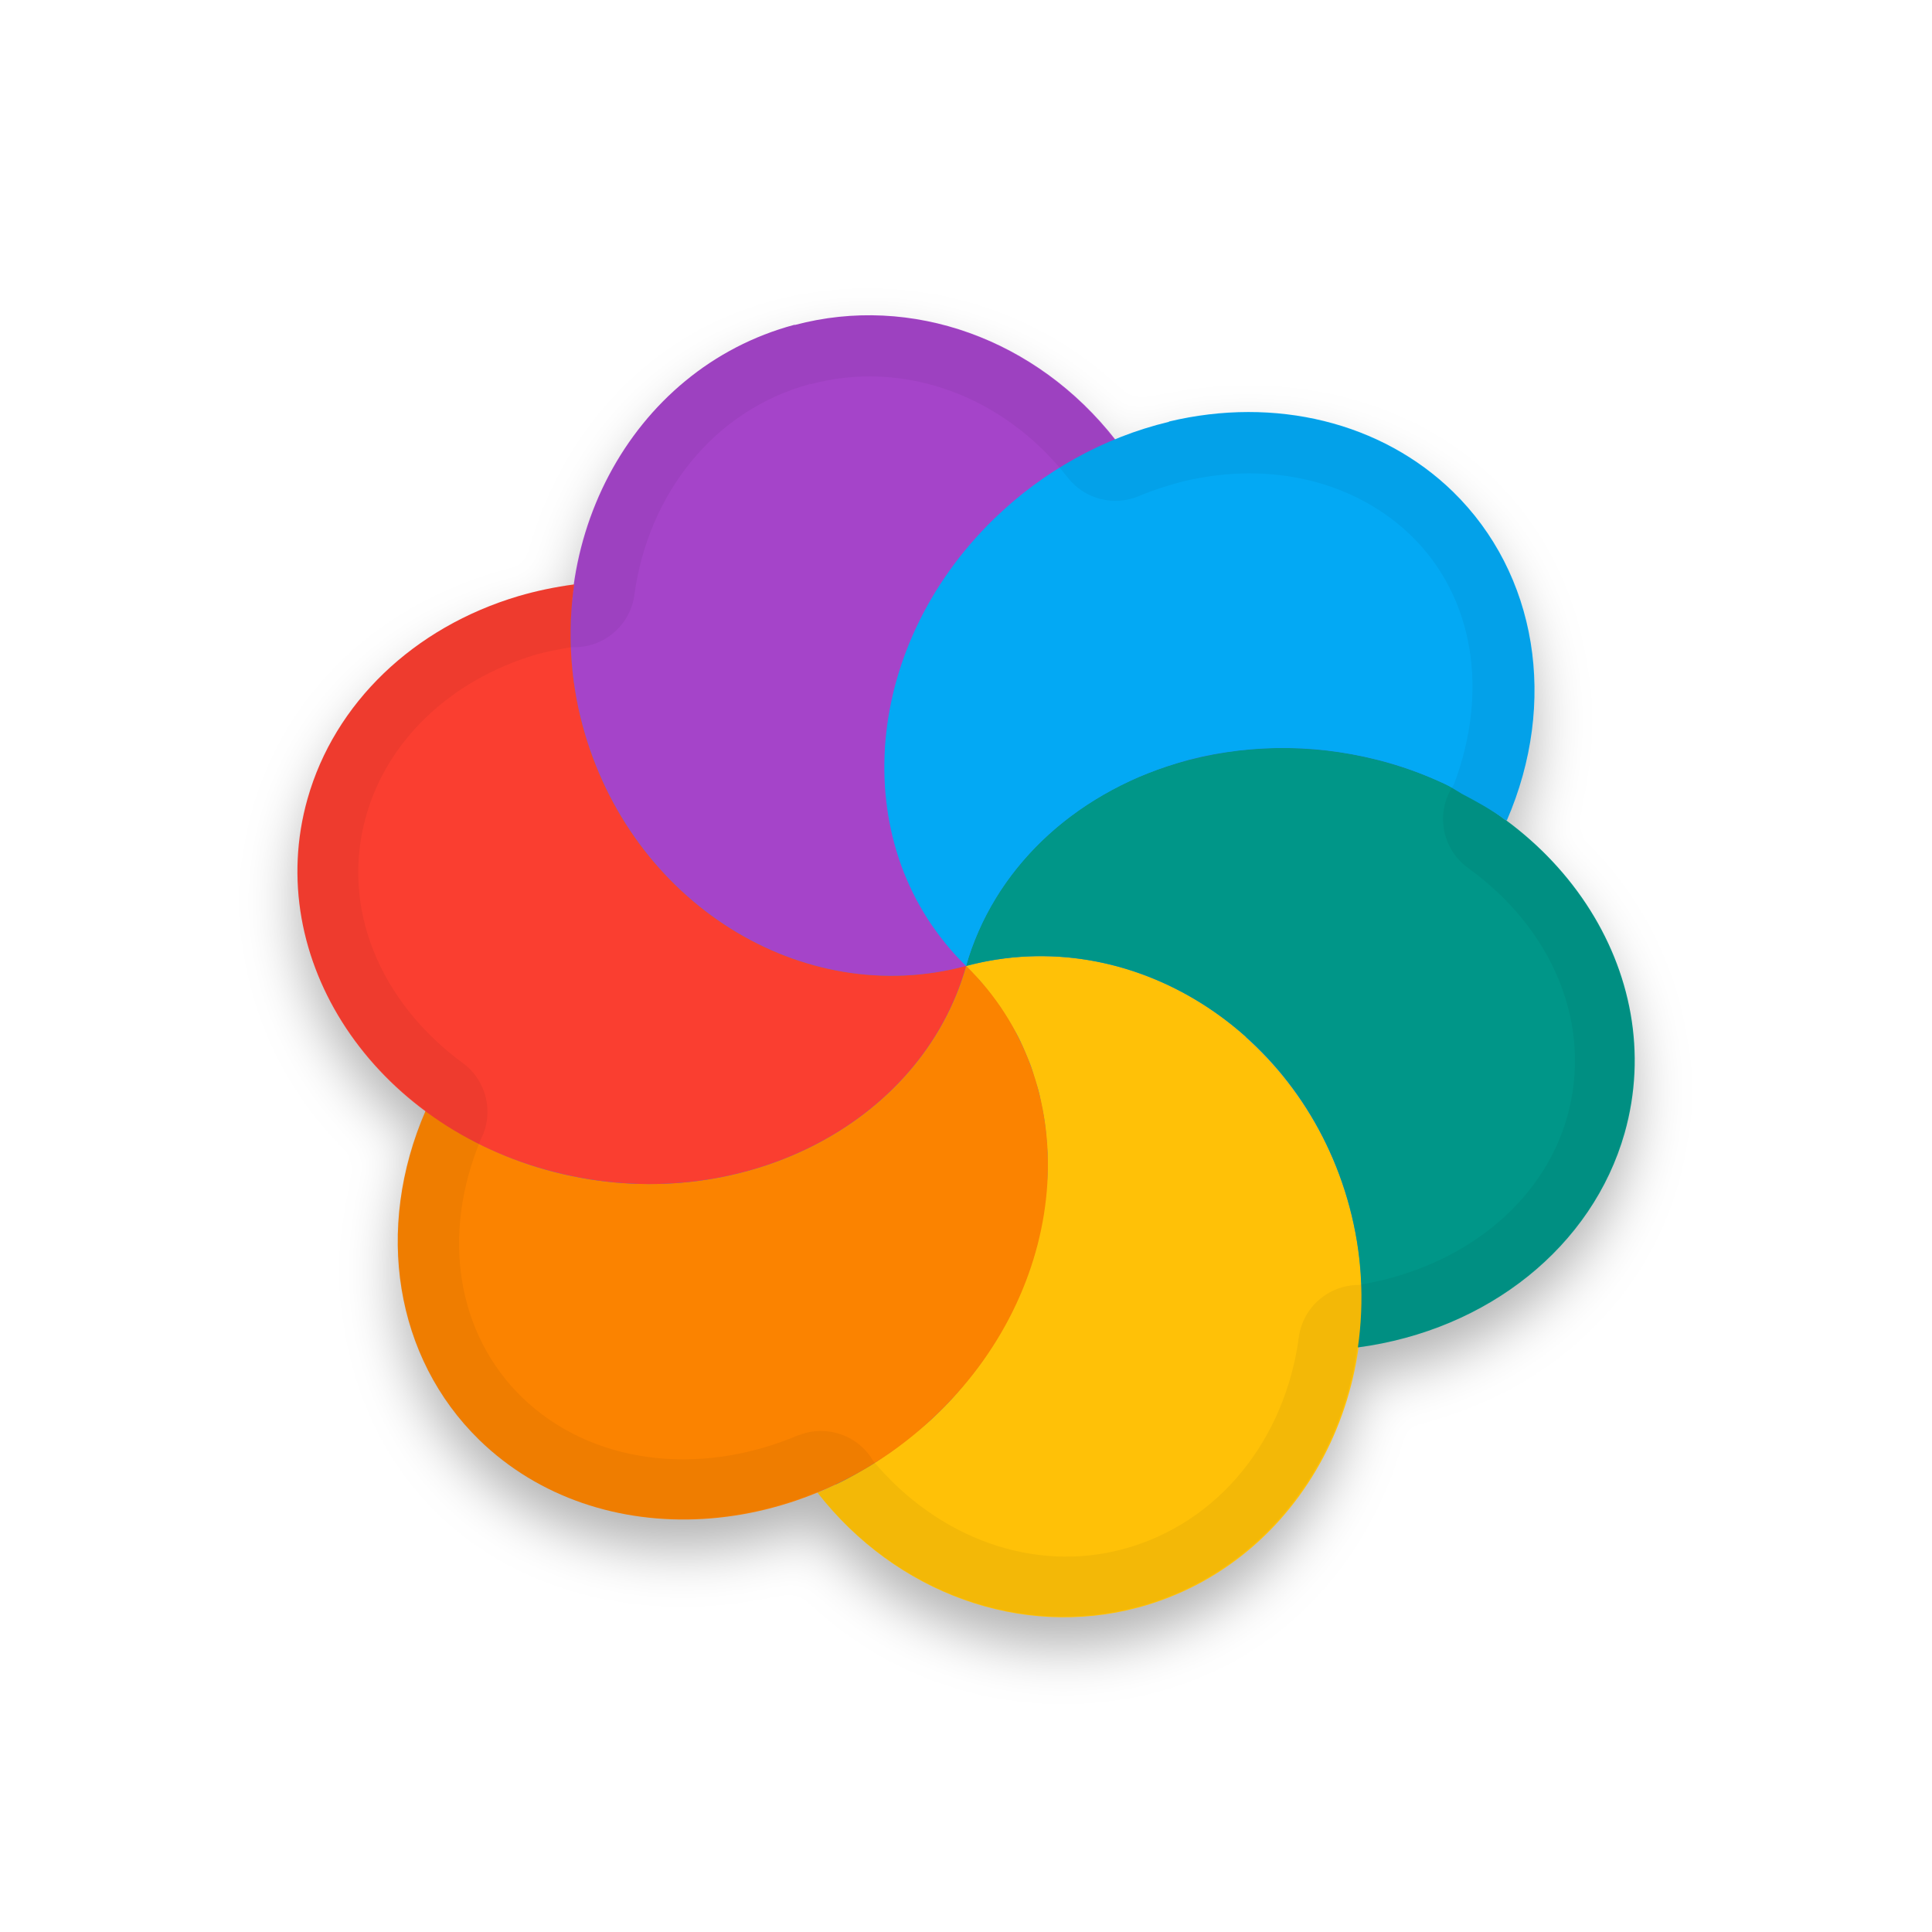
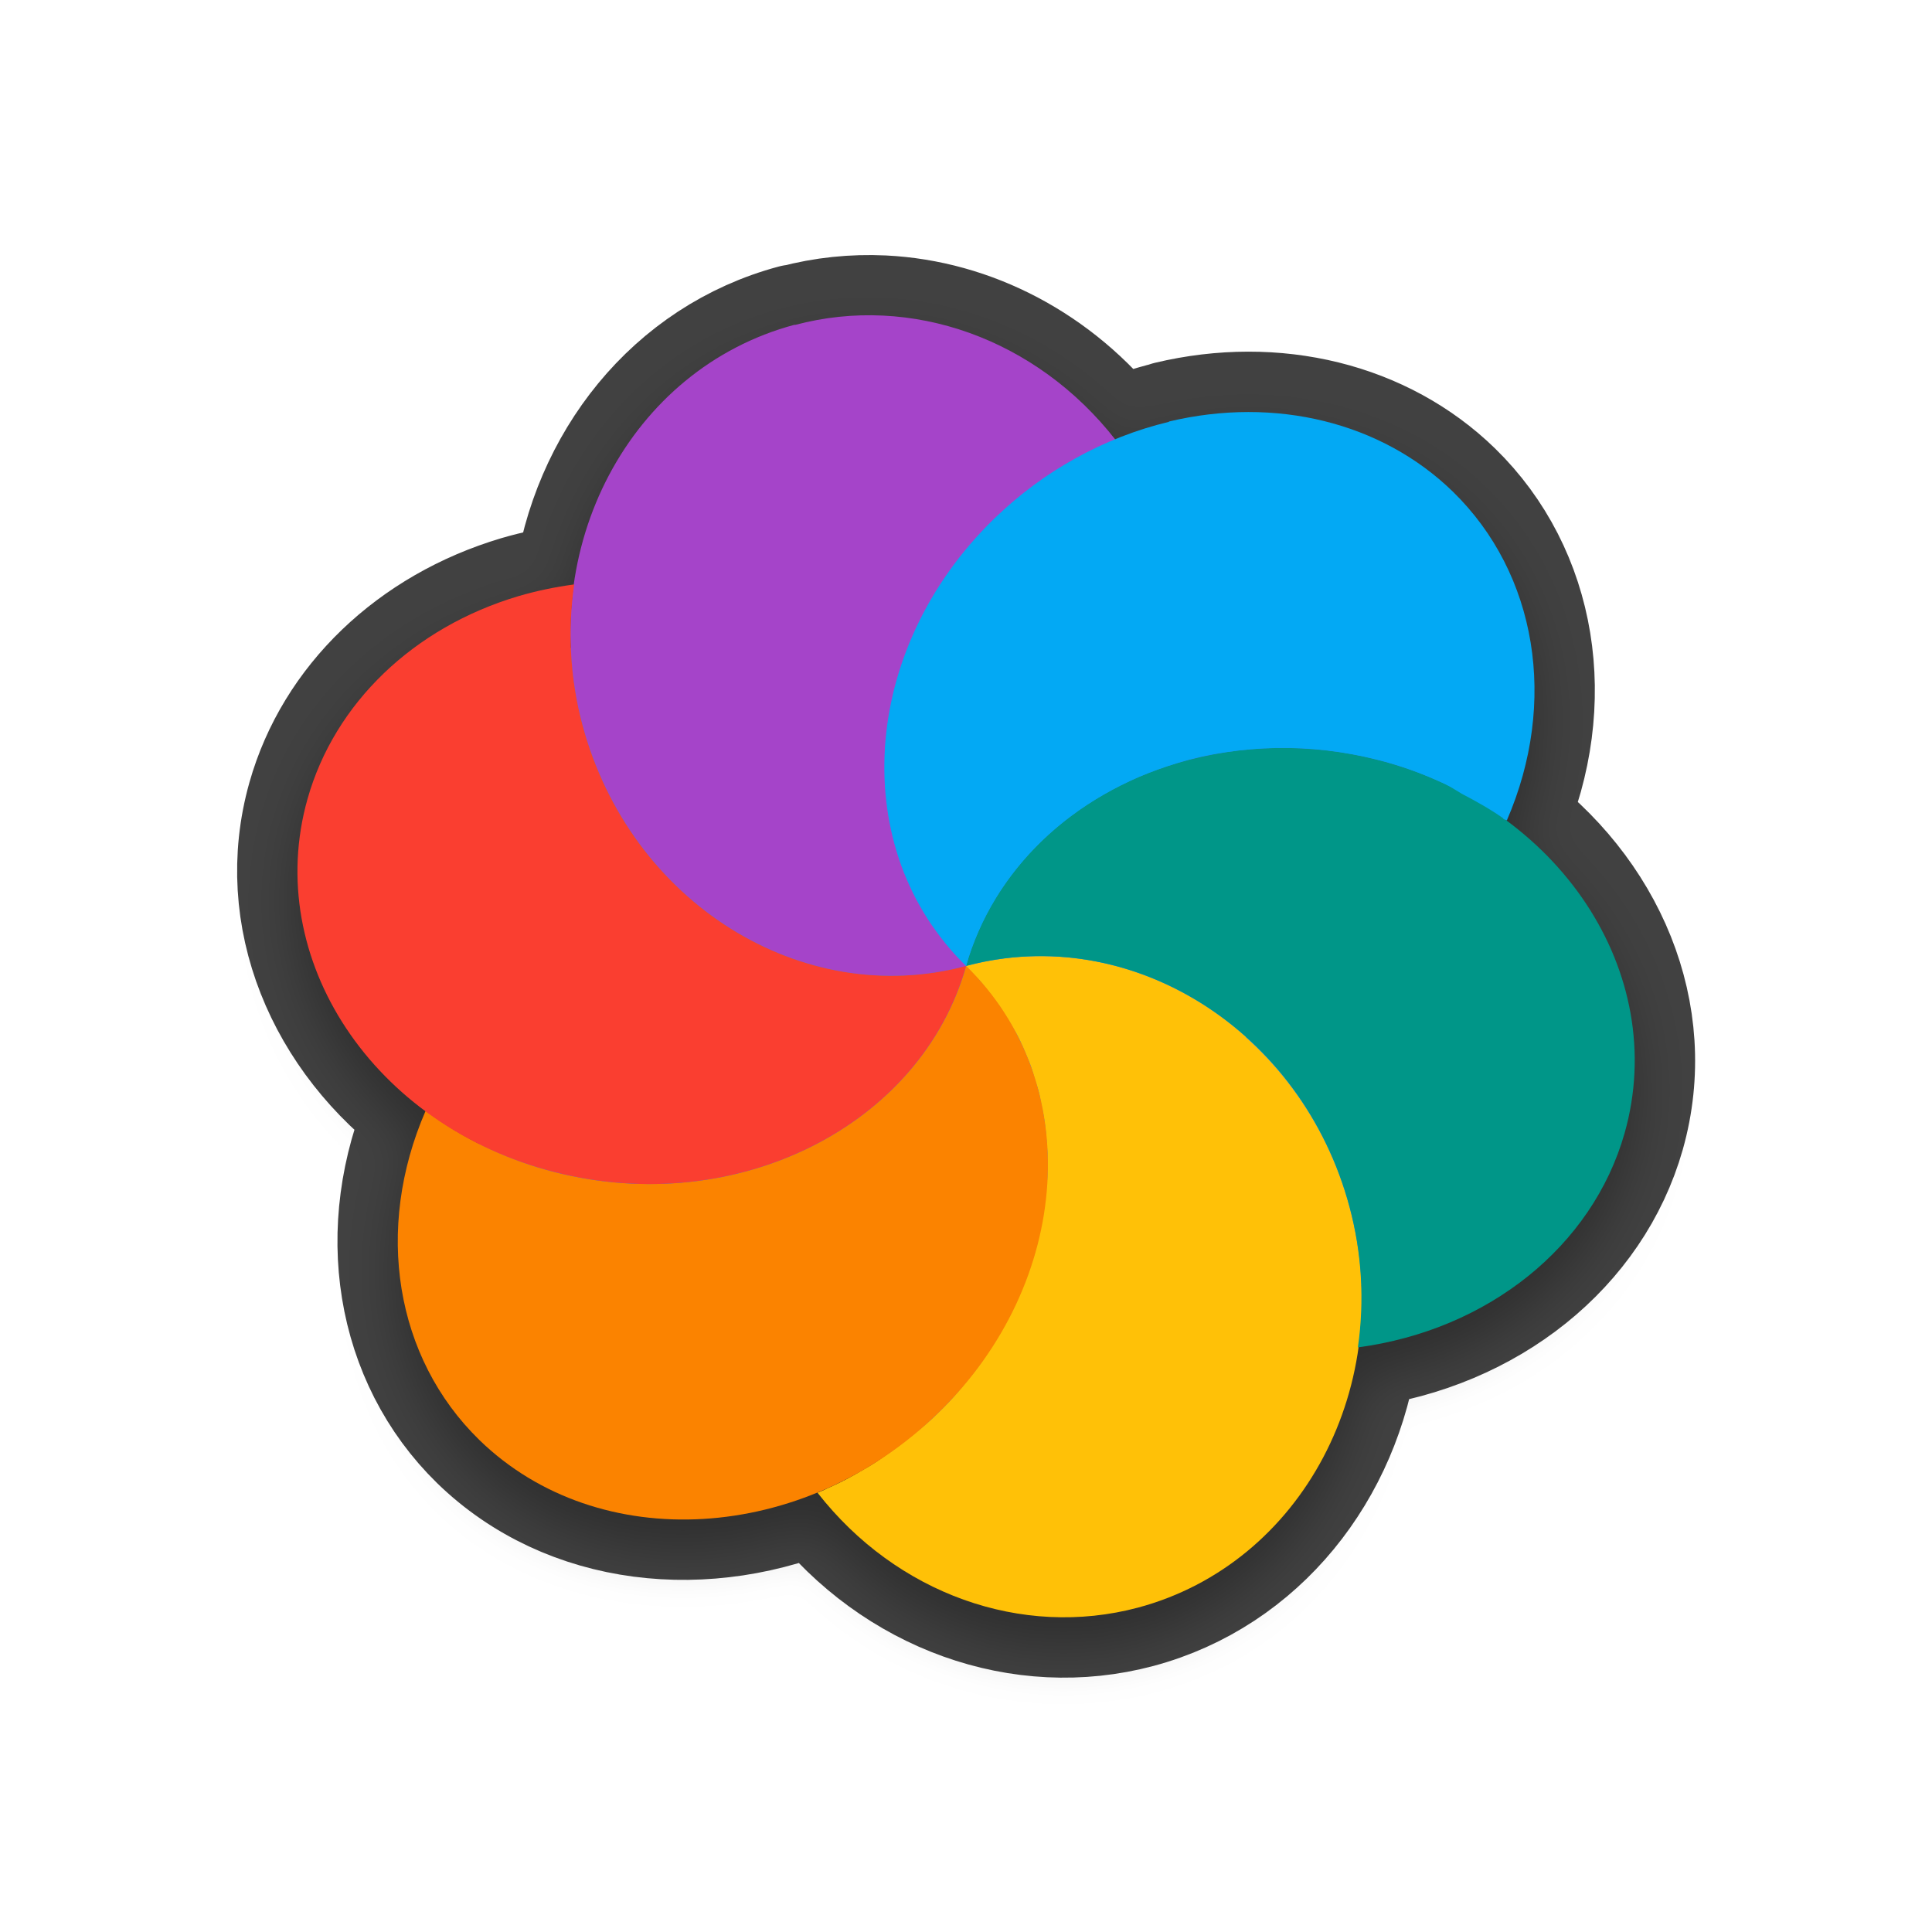
<svg xmlns="http://www.w3.org/2000/svg" id="svg5327" width="32" height="32" version="1.1">
  <defs id="defs5329">
    <filter id="filter2447" style="color-interpolation-filters:sRGB" width="1.095" height="1.097" x="-.05" y="-.05">
      <feGaussianBlur id="feGaussianBlur2449" stdDeviation=".437" />
    </filter>
  </defs>
-   <g id="layer1" transform="translate(0,-1020.362)">
-     <path id="path874" style="opacity:0.3;fill:#000000;stroke-width:0.55;filter:url(#filter2447)" d="m 13.155,1026.241 c -2.004,0.537 -3.375,2.289 -3.65,4.345 -0.003,-0.024 0.002,-0.034 -1.199e-4,-0.043 -0.314,0.042 -0.623,0.104 -0.923,0.192 -1.738,0.518 -3.046,1.775 -3.494,3.358 -0.551,1.948 0.304,3.951 1.986,5.184 -0.023,-0.01 -0.015,-0.021 -0.03,-0.018 -0.853,1.96 -0.505,4.092 0.889,5.454 1.456,1.417 3.69,1.671 5.656,0.84 -0.025,-0.01 -0.039,0.01 -0.06,0.023 1.307,1.674 3.381,2.418 5.309,1.904 2.008,-0.538 3.38,-2.298 3.651,-4.359 -0.01,0.023 7.21e-4,0.038 -0.01,0.058 2.159,-0.288 3.885,-1.674 4.417,-3.55 0.556,-1.966 -0.316,-3.993 -2.03,-5.223 -6.35e-4,7e-4 0.022,0.01 0.02,0.016 0.011,0.025 0.044,0.025 0.065,0.038 a 4.978,5.634 51.279 0 0 -0.893,-5.445 4.978,5.634 51.279 0 0 -4.704,-1.162 4.978,5.634 51.279 0 0 -0.899,0.298 c -1.308,-1.676 -3.38,-2.418 -5.307,-1.904 z" />
-     <ellipse id="ellipse3" style="fill:#278df2;stroke-width:0.55" cx="-252.774" cy="1005.19" rx="9.071" ry="8.795" transform="rotate(-15)" />
-     <path id="ellipse10" style="fill:#ffc107;stroke-width:0.55" d="m 16.002,1036.361 c 0.098,0.097 0.195,0.195 0.279,0.305 0.058,0.074 0.116,0.146 0.171,0.221 0.045,0.058 0.09,0.116 0.131,0.178 0.042,0.075 0.097,0.148 0.141,0.225 0.039,0.069 0.079,0.137 0.119,0.205 0.041,0.073 0.075,0.153 0.11,0.231 0.033,0.08 0.068,0.157 0.099,0.237 0.032,0.074 0.053,0.153 0.076,0.232 0.021,0.076 0.051,0.152 0.072,0.23 0.024,0.091 0.04,0.187 0.058,0.281 0.019,0.072 0.03,0.15 0.043,0.226 0.011,0.085 0.022,0.166 0.027,0.25 0.01,0.093 0.017,0.185 0.022,0.279 -2.48e-4,0.078 -7e-5,0.158 3.37e-4,0.237 -0.001,0.087 2.26e-4,0.172 -0.01,0.259 -0.01,0.108 -0.018,0.214 -0.033,0.32 -0.011,0.066 -0.014,0.131 -0.026,0.196 -0.019,0.106 -0.039,0.211 -0.063,0.317 -0.018,0.07 -0.028,0.143 -0.047,0.213 -0.026,0.097 -0.052,0.193 -0.087,0.287 -0.022,0.082 -0.054,0.163 -0.082,0.244 -0.032,0.078 -0.064,0.16 -0.099,0.241 -0.035,0.085 -0.074,0.172 -0.114,0.256 -0.041,0.091 -0.089,0.178 -0.137,0.265 -0.04,0.07 -0.081,0.139 -0.12,0.209 -0.058,0.101 -0.124,0.195 -0.189,0.291 -0.033,0.056 -0.073,0.108 -0.11,0.163 -0.062,0.085 -0.127,0.169 -0.194,0.25 -0.059,0.073 -0.119,0.146 -0.181,0.218 -0.1,0.118 -0.208,0.229 -0.319,0.337 -0.118,0.119 -0.247,0.227 -0.377,0.331 -0.053,0.04 -0.104,0.084 -0.156,0.126 -0.1,0.078 -0.198,0.153 -0.302,0.224 -0.046,0.027 -0.088,0.061 -0.131,0.089 -0.11,0.077 -0.227,0.145 -0.344,0.211 -0.04,0.025 -0.08,0.046 -0.12,0.068 -0.136,0.078 -0.279,0.144 -0.421,0.208 -0.049,0.028 -0.099,0.043 -0.148,0.065 1.307,1.674 3.381,2.417 5.309,1.903 2.722,-0.73 4.291,-3.698 3.505,-6.63 -0.785,-2.932 -3.629,-4.718 -6.351,-3.989 z m 0,0 c -7.62e-4,0 0,0 0,0 z" />
-     <path id="path9" style="fill:#a544c9;stroke-width:0.55" d="m 13.157,1025.742 c -2.723,0.73 -4.294,3.697 -3.508,6.631 0.786,2.933 3.631,4.719 6.354,3.988 -0.098,-0.098 -0.195,-0.196 -0.28,-0.304 -0.06,-0.074 -0.12,-0.152 -0.177,-0.231 -0.04,-0.054 -0.08,-0.106 -0.119,-0.16 -0.058,-0.078 -0.104,-0.161 -0.152,-0.244 -0.037,-0.064 -0.074,-0.127 -0.111,-0.192 -0.042,-0.091 -0.085,-0.18 -0.127,-0.272 -0.022,-0.059 -0.049,-0.113 -0.072,-0.168 -0.043,-0.117 -0.085,-0.237 -0.12,-0.36 -0.009,-0.033 -0.018,-0.068 -0.027,-0.102 -0.034,-0.131 -0.06,-0.264 -0.086,-0.398 -0.009,-0.035 -0.018,-0.067 -0.017,-0.102 -0.02,-0.123 -0.033,-0.246 -0.043,-0.371 -0.015,-0.054 -0.009,-0.107 -0.013,-0.16 0.001,-0.111 4.11e-4,-0.223 -5.37e-4,-0.335 3e-6,-0.064 -5.28e-4,-0.129 9.7e-5,-0.194 0.01,-0.103 0.018,-0.207 0.033,-0.311 0.01,-0.077 0.017,-0.152 0.03,-0.227 0.015,-0.093 0.035,-0.185 0.056,-0.276 0.011,-0.079 0.031,-0.155 0.05,-0.233 0.032,-0.118 0.074,-0.236 0.11,-0.355 0.013,-0.048 0.036,-0.094 0.051,-0.14 0.046,-0.13 0.101,-0.257 0.158,-0.384 0.011,-0.042 0.035,-0.079 0.052,-0.117 0.059,-0.125 0.124,-0.249 0.193,-0.37 0.023,-0.037 0.044,-0.074 0.064,-0.11 0.075,-0.131 0.16,-0.258 0.248,-0.383 0.018,-0.029 0.031,-0.053 0.053,-0.074 0.083,-0.114 0.17,-0.225 0.261,-0.334 0.027,-0.048 0.069,-0.082 0.104,-0.122 0.111,-0.13 0.228,-0.255 0.35,-0.375 0.235,-0.221 0.482,-0.427 0.746,-0.612 0.038,-0.037 0.085,-0.065 0.128,-0.096 0.357,-0.24 0.737,-0.442 1.131,-0.602 -1.307,-1.673 -3.381,-2.417 -5.308,-1.903 z" />
-     <path id="path14" style="fill:#ffc107;stroke-width:0.55" d="m 16.001,1036.361 c -6.219,10.772 -3.109,5.386 0,0 z m 1.7e-4,4e-4 c 1.325,1.485 3.011,1.831 4.634,1.175 -1.257,-1.124 -2.968,-1.621 -4.634,-1.175 z" />
-     <path id="path11" style="fill:#009688;stroke-width:0.55" d="m 19.495,1033.004 c -1.739,0.518 -3.046,1.774 -3.494,3.358 2.722,-0.73 5.566,1.056 6.351,3.989 0.204,0.762 0.25,1.557 0.139,2.329 2.159,-0.288 3.885,-1.675 4.418,-3.55 0.749,-2.651 -1.086,-5.419 -4.099,-6.183 -1.099,-0.279 -2.255,-0.259 -3.316,0.057 z m 2.997,9.676 z m -6.491,-6.318 z" />
-     <path id="ellipse980" style="fill:#03a9f4;stroke-width:0.55" d="m 19.361,1027.349 a 4.978,5.634 51.279 0 0 -2.9,1.61 4.978,5.634 51.279 0 0 -0.459,7.402 c 0.053,-0.198 0.125,-0.39 0.207,-0.577 0.082,-0.188 0.178,-0.37 0.284,-0.544 0.319,-0.522 0.742,-0.984 1.25,-1.363 0.339,-0.254 0.717,-0.47 1.121,-0.647 0.204,-0.085 0.413,-0.163 0.63,-0.228 0.263,-0.086 0.535,-0.144 0.811,-0.182 0.55,-0.083 1.113,-0.095 1.672,-0.03 0.28,0.034 0.558,0.084 0.833,0.154 0.394,0.095 0.765,0.237 1.115,0.4 0.103,0.048 0.191,0.11 0.288,0.166 0.236,0.124 0.47,0.253 0.681,0.404 0.011,0.025 0.044,0.024 0.064,0.037 a 4.978,5.634 51.279 0 0 -0.893,-5.446 4.978,5.634 51.279 0 0 -4.704,-1.161 z" />
-     <path id="ellipse14" style="fill:#fb8300;stroke-width:0.55" d="m 16.002,1036.361 c -7.62e-4,0 0,0 0,0 z m 0,0 c -0.748,2.65 -3.796,4.179 -6.809,3.416 -0.783,-0.199 -1.513,-0.548 -2.143,-1.017 -0.853,1.961 -0.506,4.091 0.889,5.452 1.974,1.92 5.378,1.719 7.604,-0.449 2.226,-2.168 2.431,-5.481 0.459,-7.402 z" />
-     <path id="ellipse18" style="fill:#fa3e30;stroke-width:0.55" d="m 8.587,1030.236 c -1.738,0.517 -3.045,1.773 -3.493,3.357 -0.749,2.651 1.086,5.42 4.099,6.184 3.012,0.764 6.061,-0.765 6.809,-3.416 -2.723,0.73 -5.567,-1.055 -6.353,-3.988 -0.205,-0.763 -0.25,-1.559 -0.139,-2.331 -0.314,0.042 -0.623,0.106 -0.923,0.194 z m 7.415,6.126 c -7.62e-4,0 0,0 0,0 z" />
-     <path id="ellipse857" style="opacity:0.05;fill:#010101;fill-opacity:1;stroke-width:0.55" d="m 13.156,1025.742 c -2.004,0.537 -3.375,2.289 -3.65,4.345 -0.003,-0.025 0.002,-0.033 3.465e-4,-0.046 -0.314,0.042 -0.623,0.104 -0.923,0.193 -1.738,0.517 -3.046,1.775 -3.494,3.358 -0.551,1.948 0.304,3.951 1.986,5.184 -0.022,-0.01 -0.016,-0.021 -0.031,-0.019 -0.853,1.961 -0.505,4.092 0.889,5.454 1.456,1.417 3.69,1.671 5.656,0.84 -0.024,0 -0.04,0.01 -0.057,0.021 1.307,1.674 3.381,2.418 5.308,1.904 2.008,-0.538 3.38,-2.297 3.651,-4.359 -0.011,0.024 7.3e-4,0.038 -0.01,0.059 2.159,-0.288 3.885,-1.675 4.418,-3.549 0.556,-1.966 -0.316,-3.993 -2.03,-5.223 -7.46e-4,-3e-4 0.024,-0 0.019,0.015 0.011,0.025 0.043,0.024 0.065,0.038 a 4.978,5.634 51.279 0 0 -0.893,-5.445 4.978,5.634 51.279 0 0 -4.703,-1.162 4.978,5.634 51.279 0 0 -0.899,0.298 c -1.307,-1.672 -3.379,-2.414 -5.306,-1.901 z m 0.247,0.967 0.02,0.016 a 1,1 0 0 0 0.004,0 c 1.522,-0.408 3.181,0.168 4.261,1.55 a 1,1 0 0 0 1.175,0.304 c 0.244,-0.103 0.494,-0.183 0.745,-0.246 0,0 -3.98e-4,-10e-5 -3.98e-4,-10e-5 1.466,-0.349 2.858,0.018 3.771,0.906 1.03,1.007 1.289,2.564 0.703,4.117 a 1,1 0 0 0 0.227,1.377 c 0,0 -5.65e-4,0 -5.65e-4,0 1.42,1.02 2.079,2.606 1.648,4.134 -0.402,1.414 -1.721,2.497 -3.459,2.779 a 1,1 0 0 0 -0.983,0.854 c 0,0 1.86e-4,3e-4 1.86e-4,3e-4 -0.224,1.7 -1.325,3.094 -2.915,3.521 -1.472,0.394 -3.053,-0.172 -4.133,-1.456 a 1,1 0 0 0 -1.221,-0.437 l -0.033,0.01 c -1.648,0.697 -3.437,0.466 -4.57,-0.636 -1.064,-1.04 -1.347,-2.666 -0.679,-4.268 a 1,1 0 0 0 -0.286,-1.256 c 0,0 2.749e-4,8e-4 2.749e-4,8e-4 -1.396,-1.023 -2.042,-2.591 -1.613,-4.105 0.346,-1.226 1.371,-2.24 2.815,-2.671 0.189,-0.052 0.392,-0.089 0.596,-0.123 a 1,1 0 0 0 1.03,-0.85 l -5.44e-4,-6e-4 c 0.227,-1.692 1.325,-3.075 2.907,-3.505 z" />
-   </g>
+   <path id="path874" style="opacity:0.3;fill:#000000;stroke-width:0.55;filter:url(#filter2447)" d="m 13.155,5.879 c -2.004,0.537 -3.375,2.289 -3.65,4.345 -0.003,-0.024 0.002,-0.034 -1.199e-4,-0.043 -0.314,0.042 -0.623,0.104 -0.923,0.192 -1.738,0.518 -3.046,1.775 -3.494,3.358 -0.551,1.948 0.304,3.951 1.986,5.184 -0.023,-0.01 -0.015,-0.021 -0.03,-0.018 -0.853,1.96 -0.505,4.092 0.889,5.454 1.456,1.417 3.69,1.671 5.656,0.84 -0.025,-0.01 -0.039,0.01 -0.06,0.023 1.307,1.674 3.381,2.418 5.309,1.904 2.008,-0.538 3.38,-2.298 3.651,-4.359 -0.01,0.023 7.21e-4,0.038 -0.01,0.058 2.159,-0.288 3.885,-1.674 4.417,-3.55 0.556,-1.966 -0.316,-3.993 -2.03,-5.223 -6.35e-4,7e-4 0.022,0.01 0.02,0.016 0.011,0.025 0.044,0.025 0.065,0.038 A 4.978,5.634 51.279 0 0 24.057,8.655 4.978,5.634 51.279 0 0 19.354,7.493 4.978,5.634 51.279 0 0 18.455,7.791 c -1.308,-1.676 -3.38,-2.418 -5.307,-1.904 z" />
+   <ellipse id="ellipse3" style="fill:#278df2;stroke-width:0.55" cx="11.315" cy="19.596" rx="9.071" ry="8.795" transform="rotate(-15)" />
+   <path id="ellipse836" style="fill:none;stroke-width:2;stroke:#010101;stroke-opacity:1;stroke-miterlimit:4;stroke-dasharray:none;stroke-linejoin:round;stroke-linecap:round;opacity:0.75" d="M 14.625 5.23 C 14.139 5.207 13.648 5.256 13.166 5.385 L 13.156 5.381 C 11.15 5.918 9.777 7.673 9.504 9.732 C 9.506 9.715 9.507 9.697 9.51 9.68 C 9.195 9.722 8.886 9.785 8.586 9.873 C 6.848 10.391 5.541 11.647 5.094 13.23 C 4.544 15.176 5.395 17.181 7.074 18.414 C 7.067 18.408 7.058 18.404 7.051 18.398 C 6.198 20.359 6.545 22.488 7.939 23.85 C 9.418 25.288 11.7 25.536 13.688 24.658 C 13.638 24.686 13.589 24.701 13.539 24.723 C 14.846 26.396 16.92 27.141 18.848 26.627 C 20.85 26.09 22.22 24.338 22.496 22.283 C 22.495 22.294 22.494 22.305 22.492 22.316 C 24.651 22.028 26.378 20.643 26.91 18.768 C 27.465 16.801 26.593 14.775 24.879 13.545 C 24.883 13.548 24.888 13.55 24.893 13.553 C 24.904 13.578 24.937 13.577 24.957 13.59 A 4.978 5.634 51.279 0 0 24.064 8.143 A 4.978 5.634 51.279 0 0 19.361 6.982 L 19.361 6.986 A 4.978 5.634 51.279 0 0 18.469 7.281 C 17.489 6.031 16.08 5.301 14.625 5.23 z M 13.824 24.584 A 8.795 9.071 75 0 0 13.834 24.586 C 13.792 24.606 13.751 24.629 13.709 24.648 C 13.749 24.631 13.785 24.603 13.824 24.584 z" />
+   <path id="ellipse10" style="fill:#ffc107;stroke-width:0.55" d="m 16.002,15.999 c 0.098,0.097 0.195,0.195 0.279,0.305 0.058,0.074 0.116,0.146 0.171,0.221 0.045,0.058 0.09,0.116 0.131,0.178 0.042,0.075 0.097,0.148 0.141,0.225 0.039,0.069 0.079,0.137 0.119,0.205 0.041,0.073 0.075,0.153 0.11,0.231 0.033,0.08 0.068,0.157 0.099,0.237 0.032,0.074 0.053,0.153 0.076,0.232 0.021,0.076 0.051,0.152 0.072,0.23 0.024,0.091 0.04,0.187 0.058,0.281 0.019,0.072 0.03,0.15 0.043,0.226 0.011,0.085 0.022,0.166 0.027,0.25 0.01,0.093 0.017,0.185 0.022,0.279 -2.48e-4,0.078 -7e-5,0.158 3.37e-4,0.237 -0.001,0.087 2.26e-4,0.172 -0.01,0.259 -0.01,0.108 -0.018,0.214 -0.033,0.32 -0.011,0.066 -0.014,0.131 -0.026,0.196 -0.019,0.106 -0.039,0.211 -0.063,0.317 -0.018,0.07 -0.028,0.143 -0.047,0.213 -0.026,0.097 -0.052,0.193 -0.087,0.287 -0.022,0.082 -0.054,0.163 -0.082,0.244 -0.032,0.078 -0.064,0.16 -0.099,0.241 -0.035,0.085 -0.074,0.172 -0.114,0.256 -0.041,0.091 -0.089,0.178 -0.137,0.265 -0.04,0.07 -0.081,0.139 -0.12,0.209 -0.058,0.101 -0.124,0.195 -0.189,0.291 -0.033,0.056 -0.073,0.108 -0.11,0.163 -0.062,0.085 -0.127,0.169 -0.194,0.25 -0.059,0.073 -0.119,0.146 -0.181,0.218 -0.1,0.118 -0.208,0.229 -0.319,0.337 -0.118,0.119 -0.247,0.227 -0.377,0.331 -0.053,0.04 -0.104,0.084 -0.156,0.126 -0.1,0.078 -0.198,0.153 -0.302,0.224 -0.046,0.027 -0.088,0.061 -0.131,0.089 -0.11,0.077 -0.227,0.145 -0.344,0.211 -0.04,0.025 -0.08,0.046 -0.12,0.068 -0.136,0.078 -0.279,0.144 -0.421,0.208 -0.049,0.028 -0.099,0.043 -0.148,0.065 1.307,1.674 3.381,2.417 5.309,1.903 2.722,-0.73 4.291,-3.698 3.505,-6.63 -0.785,-2.932 -3.629,-4.718 -6.351,-3.989 z m 0,0 c -7.62e-4,0 0,0 0,0 z" />
+   <path id="path9" style="fill:#a544c9;stroke-width:0.55" d="m 13.157,5.38 c -2.723,0.73 -4.294,3.697 -3.508,6.631 0.786,2.933 3.631,4.719 6.354,3.988 -0.098,-0.098 -0.195,-0.196 -0.28,-0.304 -0.06,-0.074 -0.12,-0.152 -0.177,-0.231 -0.04,-0.054 -0.08,-0.106 -0.119,-0.16 -0.058,-0.078 -0.104,-0.161 -0.152,-0.244 -0.037,-0.064 -0.074,-0.127 -0.111,-0.192 -0.042,-0.091 -0.085,-0.18 -0.127,-0.272 -0.022,-0.059 -0.049,-0.113 -0.072,-0.168 -0.043,-0.117 -0.085,-0.237 -0.12,-0.36 -0.009,-0.033 -0.018,-0.068 -0.027,-0.102 -0.034,-0.131 -0.06,-0.264 -0.086,-0.398 -0.009,-0.035 -0.018,-0.067 -0.017,-0.102 -0.02,-0.123 -0.033,-0.246 -0.043,-0.371 -0.015,-0.054 -0.009,-0.107 -0.013,-0.16 0.001,-0.111 4.11e-4,-0.223 -5.37e-4,-0.335 3e-6,-0.064 -5.28e-4,-0.129 9.7e-5,-0.194 0.01,-0.103 0.018,-0.207 0.033,-0.311 0.01,-0.077 0.017,-0.152 0.03,-0.227 0.015,-0.093 0.035,-0.185 0.056,-0.276 0.011,-0.079 0.031,-0.155 0.05,-0.233 0.032,-0.118 0.074,-0.236 0.11,-0.355 0.013,-0.048 0.036,-0.094 0.051,-0.14 0.046,-0.13 0.101,-0.257 0.158,-0.384 0.011,-0.042 0.035,-0.079 0.052,-0.117 0.059,-0.125 0.124,-0.249 0.193,-0.37 0.023,-0.037 0.044,-0.074 0.064,-0.11 0.075,-0.131 0.16,-0.258 0.248,-0.383 0.018,-0.029 0.031,-0.053 0.053,-0.074 0.083,-0.114 0.17,-0.225 0.261,-0.334 0.027,-0.048 0.069,-0.082 0.104,-0.122 0.111,-0.13 0.228,-0.255 0.35,-0.375 0.235,-0.221 0.482,-0.427 0.746,-0.612 0.038,-0.037 0.085,-0.065 0.128,-0.096 0.357,-0.24 0.737,-0.442 1.131,-0.602 -1.307,-1.673 -3.381,-2.417 -5.308,-1.903 z" />
+   <path id="path14" style="fill:#ffc107;stroke-width:0.55" d="m 16.001,15.999 c -6.219,10.772 -3.109,5.386 0,0 z m 1.7e-4,4e-4 c 1.325,1.485 3.011,1.831 4.634,1.175 -1.257,-1.124 -2.968,-1.621 -4.634,-1.175 z" />
+   <path id="path11" style="fill:#009688;stroke-width:0.55" d="m 19.495,12.641 c -1.739,0.518 -3.046,1.774 -3.494,3.358 2.722,-0.73 5.566,1.056 6.351,3.989 0.204,0.762 0.25,1.557 0.139,2.329 2.159,-0.288 3.885,-1.675 4.418,-3.55 0.749,-2.651 -1.086,-5.419 -4.099,-6.183 -1.099,-0.279 -2.255,-0.259 -3.316,0.057 z m 2.997,9.676 z m -6.491,-6.318 z" />
+   <path id="ellipse980" style="fill:#03a9f4;stroke-width:0.55" d="m 19.361,6.987 a 4.978,5.634 51.279 0 0 -2.9,1.61 4.978,5.634 51.279 0 0 -0.459,7.402 c 0.053,-0.198 0.125,-0.39 0.207,-0.577 0.082,-0.188 0.178,-0.37 0.284,-0.544 0.319,-0.522 0.742,-0.984 1.25,-1.363 0.339,-0.254 0.717,-0.47 1.121,-0.647 0.204,-0.085 0.413,-0.163 0.63,-0.228 0.263,-0.086 0.535,-0.144 0.811,-0.182 0.55,-0.083 1.113,-0.095 1.672,-0.03 0.28,0.034 0.558,0.084 0.833,0.154 0.394,0.095 0.765,0.237 1.115,0.4 0.103,0.048 0.191,0.11 0.288,0.166 0.236,0.124 0.47,0.253 0.681,0.404 0.011,0.025 0.044,0.024 0.064,0.037 A 4.978,5.634 51.279 0 0 24.064,8.143 4.978,5.634 51.279 0 0 19.361,6.982 Z" />
+   <path id="ellipse14" style="fill:#fb8300;stroke-width:0.55" d="m 16.002,15.999 c -7.62e-4,0 0,0 0,0 z m 0,0 c -0.748,2.65 -3.796,4.179 -6.809,3.416 -0.783,-0.199 -1.513,-0.548 -2.143,-1.017 -0.853,1.961 -0.506,4.091 0.889,5.452 1.974,1.92 5.378,1.719 7.604,-0.449 2.226,-2.168 2.431,-5.481 0.459,-7.402 z" />
+   <path id="ellipse18" style="fill:#fa3e30;stroke-width:0.55" d="m 8.587,9.874 c -1.738,0.517 -3.045,1.773 -3.493,3.357 -0.749,2.651 1.086,5.42 4.099,6.184 3.012,0.764 6.061,-0.765 6.809,-3.416 -2.723,0.73 -5.567,-1.055 -6.353,-3.988 C 9.444,11.248 9.399,10.452 9.51,9.68 9.196,9.722 8.887,9.786 8.587,9.874 Z m 7.415,6.126 c -7.62e-4,0 0,0 0,0 z" />
</svg>
